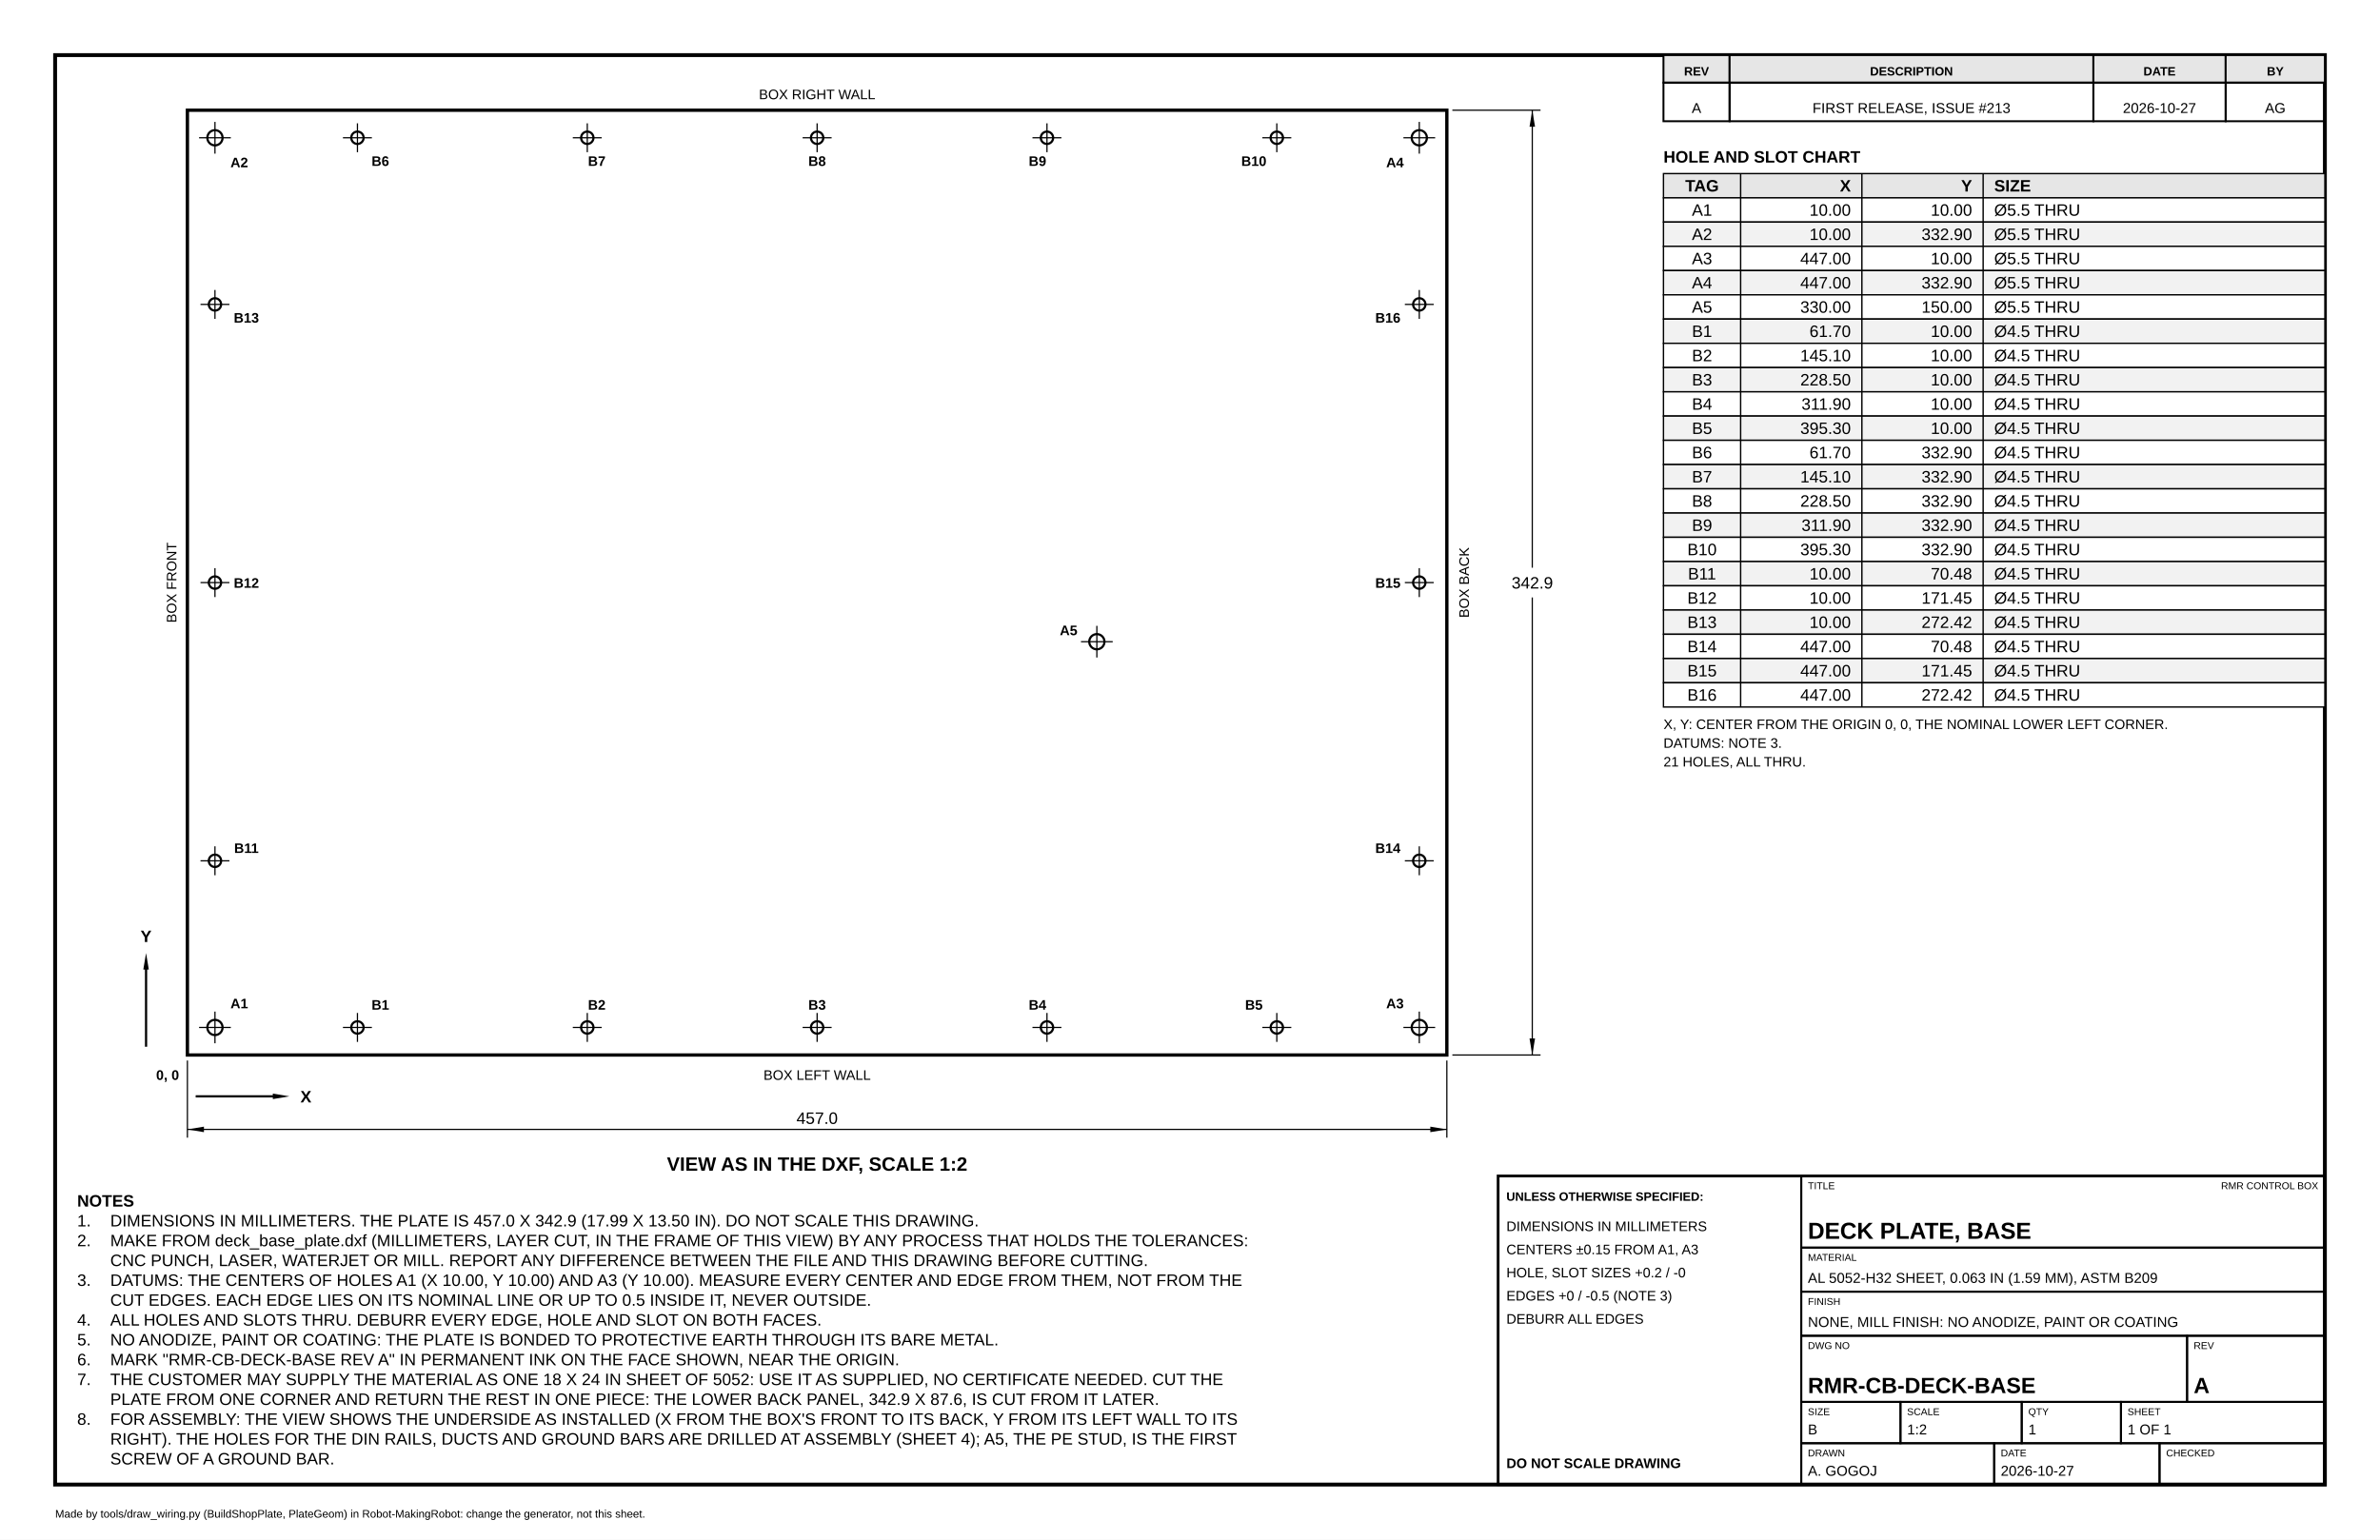
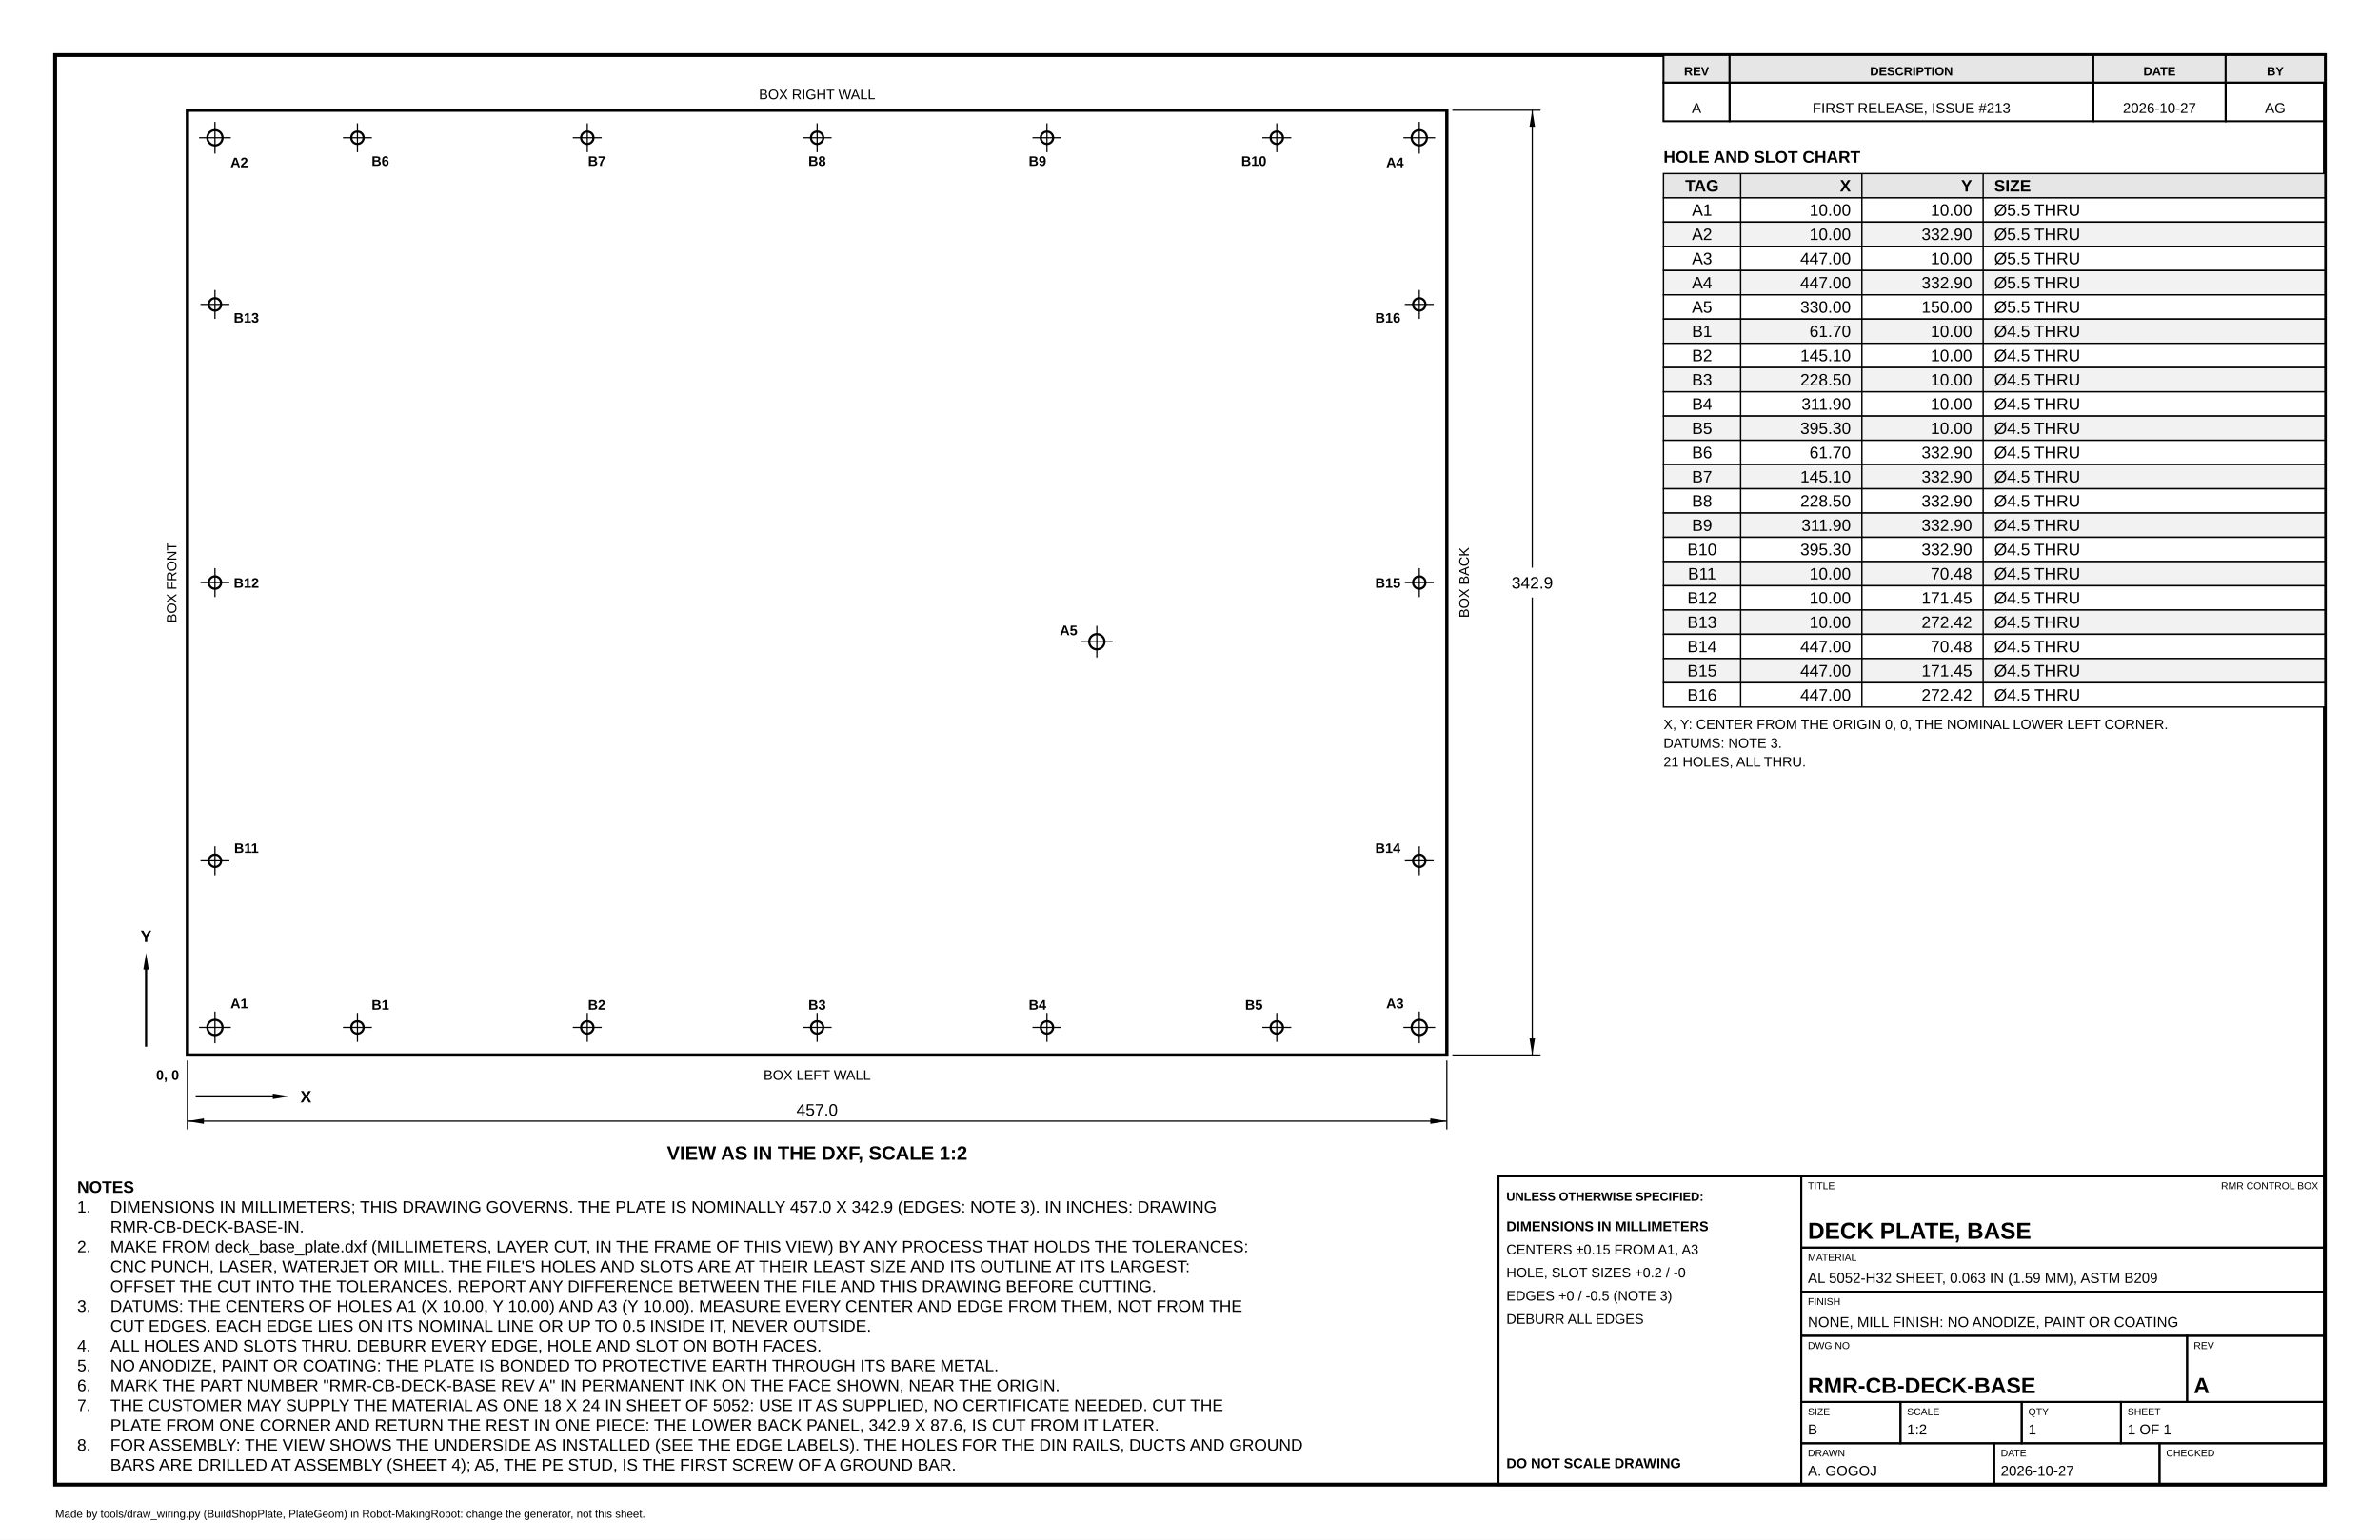
<svg xmlns="http://www.w3.org/2000/svg" width="17in" height="11in" viewBox="0 0 431.8 279.4">
  <style>
text{font-family:Arial,Helvetica,sans-serif;fill:#000}
path,line{fill:none;stroke-linecap:butt;stroke-linejoin:miter}
.ac{stroke:#CC3311;stroke-width:.6}
.va{stroke:#0077BB;stroke-width:.5}
.ve{stroke:#EE3377;stroke-width:.5}
.zp{stroke:#000;stroke-width:.55}
.zs{stroke:#33BBEE;stroke-width:.5}
.pe{stroke:#009988;stroke-width:.45;stroke-dasharray:2.4 .7 .5 .7}
.lv{stroke:#EE7733;stroke-width:.42}
.sg{stroke:#000;stroke-width:.22}
.zl{stroke:#000;stroke-width:.3}
.cb{stroke:#000;stroke-width:.85}
.sgc{stroke:#000;stroke-width:.5}
.mo{stroke:#000;stroke-width:.3}
.un{stroke-dasharray:1.1 .8}
.mech{stroke:#000;stroke-width:.2;stroke-dasharray:.8 .6}
.sym{stroke:#000;stroke-width:.32;fill:none}
.symf{stroke:#000;stroke-width:.32;fill:#fff}
.bx{fill:#fff;stroke:#000;stroke-width:.3}
.bxl{fill:#fff;stroke:#000;stroke-width:.22}
.frame{fill:none;stroke:#000;stroke-width:.4}
.zone{fill:none;stroke:#888;stroke-width:.2;stroke-dasharray:1.5 1}
.rail{fill:#d9d9d9;stroke:#666;stroke-width:.2}
.duct{fill:#f3f3f3;stroke:#999;stroke-width:.2}
.dot{stroke:none}
</style>
  <rect x="0" y="0" width="431.8" height="279.4" fill="#fff" />
  <rect x="10" y="10" width="411.8" height="259.4" fill="none" stroke="#000" stroke-width=".7" />
  <path d="M34 191.45 L262.5 191.45 L262.5 20 L34 20 Z" style="fill:#fff" stroke="#000" stroke-width="0.6" />
  <circle cx="39" cy="186.45" r="1.38" fill="#fff" stroke="#000" stroke-width="0.4" />
  <circle cx="39" cy="25" r="1.38" fill="#fff" stroke="#000" stroke-width="0.4" />
  <circle cx="257.5" cy="186.45" r="1.38" fill="#fff" stroke="#000" stroke-width="0.4" />
  <circle cx="257.5" cy="25" r="1.38" fill="#fff" stroke="#000" stroke-width="0.4" />
  <circle cx="64.85" cy="186.45" r="1.12" fill="#fff" stroke="#000" stroke-width="0.4" />
  <circle cx="106.55" cy="186.45" r="1.12" fill="#fff" stroke="#000" stroke-width="0.4" />
  <circle cx="148.25" cy="186.45" r="1.12" fill="#fff" stroke="#000" stroke-width="0.4" />
  <circle cx="189.95" cy="186.45" r="1.12" fill="#fff" stroke="#000" stroke-width="0.4" />
  <circle cx="231.65" cy="186.45" r="1.12" fill="#fff" stroke="#000" stroke-width="0.4" />
  <circle cx="64.85" cy="25" r="1.12" fill="#fff" stroke="#000" stroke-width="0.4" />
  <circle cx="106.55" cy="25" r="1.12" fill="#fff" stroke="#000" stroke-width="0.4" />
  <circle cx="148.25" cy="25" r="1.12" fill="#fff" stroke="#000" stroke-width="0.4" />
  <circle cx="189.95" cy="25" r="1.12" fill="#fff" stroke="#000" stroke-width="0.4" />
  <circle cx="231.65" cy="25" r="1.12" fill="#fff" stroke="#000" stroke-width="0.4" />
  <circle cx="39" cy="156.21" r="1.12" fill="#fff" stroke="#000" stroke-width="0.4" />
  <circle cx="39" cy="105.72" r="1.12" fill="#fff" stroke="#000" stroke-width="0.4" />
  <circle cx="39" cy="55.24" r="1.12" fill="#fff" stroke="#000" stroke-width="0.4" />
  <circle cx="257.5" cy="156.21" r="1.12" fill="#fff" stroke="#000" stroke-width="0.4" />
  <circle cx="257.5" cy="105.72" r="1.12" fill="#fff" stroke="#000" stroke-width="0.4" />
  <circle cx="257.5" cy="55.24" r="1.12" fill="#fff" stroke="#000" stroke-width="0.4" />
  <circle cx="199" cy="116.45" r="1.38" fill="#fff" stroke="#000" stroke-width="0.4" />
  <path class="sg" d="M36.12 186.45 L41.88 186.45" />
  <path class="sg" d="M39 183.57 L39 189.32" />
  <path class="sg" d="M36.12 25 L41.88 25" />
  <path class="sg" d="M39 22.12 L39 27.88" />
  <path class="sg" d="M254.62 186.45 L260.38 186.45" />
  <path class="sg" d="M257.5 183.57 L257.5 189.32" />
  <path class="sg" d="M254.62 25 L260.38 25" />
  <path class="sg" d="M257.5 22.12 L257.5 27.88" />
  <path class="sg" d="M196.12 116.45 L201.88 116.45" />
  <path class="sg" d="M199 113.57 L199 119.32" />
  <path class="sg" d="M62.22 186.45 L67.47 186.45" />
  <path class="sg" d="M64.85 183.82 L64.85 189.07" />
  <path class="sg" d="M103.92 186.45 L109.17 186.45" />
  <path class="sg" d="M106.55 183.82 L106.55 189.07" />
  <path class="sg" d="M145.62 186.45 L150.88 186.45" />
  <path class="sg" d="M148.25 183.82 L148.25 189.07" />
  <path class="sg" d="M187.32 186.45 L192.57 186.45" />
  <path class="sg" d="M189.95 183.82 L189.95 189.07" />
  <path class="sg" d="M229.03 186.45 L234.28 186.45" />
  <path class="sg" d="M231.65 183.82 L231.65 189.07" />
  <path class="sg" d="M62.22 25 L67.47 25" />
  <path class="sg" d="M64.85 22.38 L64.85 27.62" />
  <path class="sg" d="M103.92 25 L109.17 25" />
  <path class="sg" d="M106.55 22.38 L106.55 27.62" />
  <path class="sg" d="M145.62 25 L150.88 25" />
  <path class="sg" d="M148.25 22.38 L148.25 27.62" />
  <path class="sg" d="M187.32 25 L192.57 25" />
  <path class="sg" d="M189.95 22.38 L189.95 27.62" />
  <path class="sg" d="M229.03 25 L234.28 25" />
  <path class="sg" d="M231.65 22.38 L231.65 27.62" />
  <path class="sg" d="M36.38 156.21 L41.62 156.21" />
  <path class="sg" d="M39 153.58 L39 158.83" />
  <path class="sg" d="M36.38 105.72 L41.62 105.72" />
  <path class="sg" d="M39 103.1 L39 108.35" />
  <path class="sg" d="M36.38 55.24 L41.62 55.24" />
  <path class="sg" d="M39 52.62 L39 57.87" />
  <path class="sg" d="M254.88 156.21 L260.12 156.21" />
  <path class="sg" d="M257.5 153.58 L257.5 158.83" />
  <path class="sg" d="M254.88 105.72 L260.12 105.72" />
  <path class="sg" d="M257.5 103.1 L257.5 108.35" />
  <path class="sg" d="M254.88 55.24 L260.12 55.24" />
  <path class="sg" d="M257.5 52.62 L257.5 57.87" />
  <path d="M35.5 198.95 H50 M26.5 189.95 V175.45" stroke="#000" stroke-width=".4" />
  <path d="M52.5 198.95 L49.5 199.45 L49.5 198.45 Z" style="fill:#000" stroke="none" />
  <path d="M26.5 172.95 L27 175.95 L26 175.95 Z" style="fill:#000" stroke="none" />
-   <path class="sg" d="M34 192.45 L34 206.45" />
-   <path class="sg" d="M262.5 192.45 L262.5 206.45" />
-   <path class="sg" d="M34 204.95 L262.5 204.95" />
-   <path d="M34 204.95 L37 204.45 L37 205.45 Z" style="fill:#000" stroke="none" />
-   <path d="M262.5 204.95 L259.5 205.45 L259.5 204.45 Z" style="fill:#000" stroke="none" />
+   <path class="sg" d="M34 192.45 L34 204.95" />
+   <path class="sg" d="M262.5 192.45 L262.5 204.95" />
+   <path class="sg" d="M34 203.45 L262.5 203.45" />
+   <path d="M34 203.45 L37 202.95 L37 203.95 Z" style="fill:#000" stroke="none" />
+   <path d="M262.5 203.45 L259.5 203.95 L259.5 202.95 Z" style="fill:#000" stroke="none" />
  <path class="sg" d="M263.5 20 L279.5 20" />
  <path class="sg" d="M263.5 191.45 L279.5 191.45" />
  <path class="sg" d="M278 20 L278 103.02" />
  <path class="sg" d="M278 108.42 L278 191.45" />
  <path d="M278 20 L278.5 23 L277.5 23 Z" style="fill:#000" stroke="none" />
  <path d="M278 191.45 L277.5 188.45 L278.5 188.45 Z" style="fill:#000" stroke="none" />
  <rect x="301.8" y="10" width="12" height="5" fill="#E6E6E6" stroke="#000" stroke-width=".35" />
  <rect x="301.8" y="15" width="12" height="7" fill="none" stroke="#000" stroke-width=".35" />
  <rect x="313.8" y="10" width="66" height="5" fill="#E6E6E6" stroke="#000" stroke-width=".35" />
  <rect x="313.8" y="15" width="66" height="7" fill="none" stroke="#000" stroke-width=".35" />
  <rect x="379.8" y="10" width="24" height="5" fill="#E6E6E6" stroke="#000" stroke-width=".35" />
  <rect x="379.8" y="15" width="24" height="7" fill="none" stroke="#000" stroke-width=".35" />
  <rect x="403.8" y="10" width="18" height="5" fill="#E6E6E6" stroke="#000" stroke-width=".35" />
  <rect x="403.8" y="15" width="18" height="7" fill="none" stroke="#000" stroke-width=".35" />
  <rect x="301.8" y="31.5" width="120" height="4.4" fill="#E6E6E6" stroke="#000" stroke-width=".25" />
  <rect x="301.8" y="35.9" width="120" height="4.4" fill="#fff" stroke="#000" stroke-width=".25" />
  <rect x="301.8" y="40.3" width="120" height="4.4" fill="#F2F2F2" stroke="#000" stroke-width=".25" />
  <rect x="301.8" y="44.7" width="120" height="4.4" fill="#fff" stroke="#000" stroke-width=".25" />
  <rect x="301.8" y="49.1" width="120" height="4.4" fill="#F2F2F2" stroke="#000" stroke-width=".25" />
  <rect x="301.8" y="53.5" width="120" height="4.4" fill="#fff" stroke="#000" stroke-width=".25" />
  <rect x="301.8" y="57.9" width="120" height="4.4" fill="#F2F2F2" stroke="#000" stroke-width=".25" />
  <rect x="301.8" y="62.3" width="120" height="4.4" fill="#fff" stroke="#000" stroke-width=".25" />
  <rect x="301.8" y="66.7" width="120" height="4.4" fill="#F2F2F2" stroke="#000" stroke-width=".25" />
  <rect x="301.8" y="71.1" width="120" height="4.4" fill="#fff" stroke="#000" stroke-width=".25" />
  <rect x="301.8" y="75.5" width="120" height="4.4" fill="#F2F2F2" stroke="#000" stroke-width=".25" />
  <rect x="301.8" y="79.9" width="120" height="4.4" fill="#fff" stroke="#000" stroke-width=".25" />
  <rect x="301.8" y="84.3" width="120" height="4.4" fill="#F2F2F2" stroke="#000" stroke-width=".25" />
  <rect x="301.8" y="88.7" width="120" height="4.4" fill="#fff" stroke="#000" stroke-width=".25" />
  <rect x="301.8" y="93.1" width="120" height="4.4" fill="#F2F2F2" stroke="#000" stroke-width=".25" />
  <rect x="301.8" y="97.5" width="120" height="4.4" fill="#fff" stroke="#000" stroke-width=".25" />
  <rect x="301.8" y="101.9" width="120" height="4.4" fill="#F2F2F2" stroke="#000" stroke-width=".25" />
  <rect x="301.8" y="106.3" width="120" height="4.4" fill="#fff" stroke="#000" stroke-width=".25" />
  <rect x="301.8" y="110.7" width="120" height="4.4" fill="#F2F2F2" stroke="#000" stroke-width=".25" />
  <rect x="301.8" y="115.1" width="120" height="4.4" fill="#fff" stroke="#000" stroke-width=".25" />
  <rect x="301.8" y="119.5" width="120" height="4.4" fill="#F2F2F2" stroke="#000" stroke-width=".25" />
  <rect x="301.8" y="123.9" width="120" height="4.4" fill="#fff" stroke="#000" stroke-width=".25" />
  <path d="M315.8 31.5 V128.3" stroke="#000" stroke-width=".25" />
  <path d="M337.8 31.5 V128.3" stroke="#000" stroke-width=".25" />
  <path d="M359.8 31.5 V128.3" stroke="#000" stroke-width=".25" />
  <rect x="271.8" y="213.4" width="150" height="56" fill="none" stroke="#000" stroke-width=".5" />
  <path d="M326.8 213.4 V269.4" stroke="#000" stroke-width=".35" />
  <rect x="326.8" y="213.4" width="95" height="13" fill="none" stroke="#000" stroke-width=".35" />
  <rect x="326.8" y="226.4" width="95" height="8" fill="none" stroke="#000" stroke-width=".35" />
  <rect x="326.8" y="234.4" width="95" height="8" fill="none" stroke="#000" stroke-width=".35" />
  <rect x="326.8" y="242.4" width="70" height="12" fill="none" stroke="#000" stroke-width=".35" />
  <rect x="396.8" y="242.4" width="25" height="12" fill="none" stroke="#000" stroke-width=".35" />
  <rect x="326.8" y="254.4" width="18" height="7.5" fill="none" stroke="#000" stroke-width=".35" />
  <rect x="344.8" y="254.4" width="22" height="7.5" fill="none" stroke="#000" stroke-width=".35" />
  <rect x="366.8" y="254.4" width="18" height="7.5" fill="none" stroke="#000" stroke-width=".35" />
  <rect x="384.8" y="254.4" width="37" height="7.5" fill="none" stroke="#000" stroke-width=".35" />
  <rect x="326.8" y="261.9" width="35" height="7.5" fill="none" stroke="#000" stroke-width=".35" />
  <rect x="361.8" y="261.9" width="30" height="7.5" fill="none" stroke="#000" stroke-width=".35" />
  <rect x="391.8" y="261.9" width="30" height="7.5" fill="none" stroke="#000" stroke-width=".35" />
  <text x="43.41" y="182.97" font-size="2.5" text-anchor="middle" font-weight="bold">A1</text>
  <text x="43.41" y="30.35" font-size="2.5" text-anchor="middle" font-weight="bold">A2</text>
  <text x="253.09" y="182.97" font-size="2.5" text-anchor="middle" font-weight="bold">A3</text>
  <text x="253.09" y="30.35" font-size="2.5" text-anchor="middle" font-weight="bold">A4</text>
  <text x="193.88" y="115.26" font-size="2.5" text-anchor="middle" font-weight="bold">A5</text>
  <text x="69.01" y="183.22" font-size="2.5" text-anchor="middle" font-weight="bold">B1</text>
  <text x="108.27" y="183.22" font-size="2.5" text-anchor="middle" font-weight="bold">B2</text>
  <text x="148.25" y="183.22" font-size="2.5" text-anchor="middle" font-weight="bold">B3</text>
  <text x="188.23" y="183.22" font-size="2.5" text-anchor="middle" font-weight="bold">B4</text>
  <text x="227.49" y="183.22" font-size="2.5" text-anchor="middle" font-weight="bold">B5</text>
  <text x="69.01" y="30.1" font-size="2.5" text-anchor="middle" font-weight="bold">B6</text>
  <text x="108.27" y="30.1" font-size="2.5" text-anchor="middle" font-weight="bold">B7</text>
  <text x="148.25" y="30.1" font-size="2.5" text-anchor="middle" font-weight="bold">B8</text>
  <text x="188.23" y="30.1" font-size="2.5" text-anchor="middle" font-weight="bold">B9</text>
  <text x="227.49" y="30.1" font-size="2.5" text-anchor="middle" font-weight="bold">B10</text>
  <text x="44.7" y="154.78" font-size="2.5" text-anchor="middle" font-weight="bold">B11</text>
  <text x="44.7" y="106.66" font-size="2.5" text-anchor="middle" font-weight="bold">B12</text>
  <text x="44.7" y="58.54" font-size="2.5" text-anchor="middle" font-weight="bold">B13</text>
  <text x="251.8" y="154.78" font-size="2.5" text-anchor="middle" font-weight="bold">B14</text>
  <text x="251.8" y="106.66" font-size="2.5" text-anchor="middle" font-weight="bold">B15</text>
  <text x="251.8" y="58.54" font-size="2.5" text-anchor="middle" font-weight="bold">B16</text>
  <text x="148.25" y="18" font-size="2.5" text-anchor="middle">BOX RIGHT WALL</text>
  <text x="148.25" y="195.95" font-size="2.5" text-anchor="middle">BOX LEFT WALL</text>
  <text x="32" y="105.72" font-size="2.5" text-anchor="middle" transform="rotate(-90 32 105.72)">BOX FRONT</text>
  <text x="266.5" y="105.72" font-size="2.5" text-anchor="middle" transform="rotate(-90 266.5 105.72)">BOX BACK</text>
  <text x="54.5" y="200.05" font-size="3" font-weight="bold">X</text>
  <text x="26.5" y="170.95" font-size="3" text-anchor="middle" font-weight="bold">Y</text>
  <text x="32.5" y="195.95" font-size="2.5" text-anchor="end" font-weight="bold">0, 0</text>
-   <text x="148.25" y="203.95" font-size="3" text-anchor="middle">457.0</text>
+   <text x="148.25" y="202.45" font-size="3" text-anchor="middle">457.0</text>
  <text x="278" y="106.8" font-size="3" text-anchor="middle">342.9</text>
-   <text x="148.25" y="212.45" font-size="3.5" text-anchor="middle" font-weight="bold">VIEW AS IN THE DXF, SCALE 1:2</text>
-   <text x="14" y="218.95" font-size="3" font-weight="bold">NOTES</text>
-   <text x="14" y="222.55" font-size="3">1.</text>
-   <text x="20" y="222.55" font-size="3">DIMENSIONS IN MILLIMETERS. THE PLATE IS 457.0 X 342.9 (17.99 X 13.50 IN). DO NOT SCALE THIS DRAWING.</text>
-   <text x="14" y="226.15" font-size="3">2.</text>
-   <text x="20" y="226.15" font-size="3">MAKE FROM deck_base_plate.dxf (MILLIMETERS, LAYER CUT, IN THE FRAME OF THIS VIEW) BY ANY PROCESS THAT HOLDS THE TOLERANCES:</text>
-   <text x="20" y="229.75" font-size="3">CNC PUNCH, LASER, WATERJET OR MILL. REPORT ANY DIFFERENCE BETWEEN THE FILE AND THIS DRAWING BEFORE CUTTING.</text>
-   <text x="14" y="233.35" font-size="3">3.</text>
-   <text x="20" y="233.35" font-size="3">DATUMS: THE CENTERS OF HOLES A1 (X 10.00, Y 10.00) AND A3 (Y 10.00). MEASURE EVERY CENTER AND EDGE FROM THEM, NOT FROM THE</text>
-   <text x="20" y="236.95" font-size="3">CUT EDGES. EACH EDGE LIES ON ITS NOMINAL LINE OR UP TO 0.5 INSIDE IT, NEVER OUTSIDE.</text>
-   <text x="14" y="240.55" font-size="3">4.</text>
-   <text x="20" y="240.55" font-size="3">ALL HOLES AND SLOTS THRU. DEBURR EVERY EDGE, HOLE AND SLOT ON BOTH FACES.</text>
-   <text x="14" y="244.15" font-size="3">5.</text>
-   <text x="20" y="244.15" font-size="3">NO ANODIZE, PAINT OR COATING: THE PLATE IS BONDED TO PROTECTIVE EARTH THROUGH ITS BARE METAL.</text>
-   <text x="14" y="247.75" font-size="3">6.</text>
-   <text x="20" y="247.75" font-size="3">MARK "RMR-CB-DECK-BASE REV A" IN PERMANENT INK ON THE FACE SHOWN, NEAR THE ORIGIN.</text>
-   <text x="14" y="251.35" font-size="3">7.</text>
-   <text x="20" y="251.35" font-size="3">THE CUSTOMER MAY SUPPLY THE MATERIAL AS ONE 18 X 24 IN SHEET OF 5052: USE IT AS SUPPLIED, NO CERTIFICATE NEEDED. CUT THE</text>
-   <text x="20" y="254.95" font-size="3">PLATE FROM ONE CORNER AND RETURN THE REST IN ONE PIECE: THE LOWER BACK PANEL, 342.9 X 87.6, IS CUT FROM IT LATER.</text>
-   <text x="14" y="258.55" font-size="3">8.</text>
-   <text x="20" y="258.55" font-size="3">FOR ASSEMBLY: THE VIEW SHOWS THE UNDERSIDE AS INSTALLED (X FROM THE BOX'S FRONT TO ITS BACK, Y FROM ITS LEFT WALL TO ITS</text>
-   <text x="20" y="262.15" font-size="3">RIGHT). THE HOLES FOR THE DIN RAILS, DUCTS AND GROUND BARS ARE DRILLED AT ASSEMBLY (SHEET 4); A5, THE PE STUD, IS THE FIRST</text>
-   <text x="20" y="265.75" font-size="3">SCREW OF A GROUND BAR.</text>
+   <text x="148.25" y="210.45" font-size="3.5" text-anchor="middle" font-weight="bold">VIEW AS IN THE DXF, SCALE 1:2</text>
+   <text x="14" y="216.45" font-size="3" font-weight="bold">NOTES</text>
+   <text x="14" y="220.05" font-size="3">1.</text>
+   <text x="20" y="220.05" font-size="3">DIMENSIONS IN MILLIMETERS; THIS DRAWING GOVERNS. THE PLATE IS NOMINALLY 457.0 X 342.9 (EDGES: NOTE 3). IN INCHES: DRAWING</text>
+   <text x="20" y="223.65" font-size="3">RMR-CB-DECK-BASE-IN.</text>
+   <text x="14" y="227.25" font-size="3">2.</text>
+   <text x="20" y="227.25" font-size="3">MAKE FROM deck_base_plate.dxf (MILLIMETERS, LAYER CUT, IN THE FRAME OF THIS VIEW) BY ANY PROCESS THAT HOLDS THE TOLERANCES:</text>
+   <text x="20" y="230.85" font-size="3">CNC PUNCH, LASER, WATERJET OR MILL. THE FILE'S HOLES AND SLOTS ARE AT THEIR LEAST SIZE AND ITS OUTLINE AT ITS LARGEST:</text>
+   <text x="20" y="234.45" font-size="3">OFFSET THE CUT INTO THE TOLERANCES. REPORT ANY DIFFERENCE BETWEEN THE FILE AND THIS DRAWING BEFORE CUTTING.</text>
+   <text x="14" y="238.05" font-size="3">3.</text>
+   <text x="20" y="238.05" font-size="3">DATUMS: THE CENTERS OF HOLES A1 (X 10.00, Y 10.00) AND A3 (Y 10.00). MEASURE EVERY CENTER AND EDGE FROM THEM, NOT FROM THE</text>
+   <text x="20" y="241.65" font-size="3">CUT EDGES. EACH EDGE LIES ON ITS NOMINAL LINE OR UP TO 0.5 INSIDE IT, NEVER OUTSIDE.</text>
+   <text x="14" y="245.25" font-size="3">4.</text>
+   <text x="20" y="245.25" font-size="3">ALL HOLES AND SLOTS THRU. DEBURR EVERY EDGE, HOLE AND SLOT ON BOTH FACES.</text>
+   <text x="14" y="248.85" font-size="3">5.</text>
+   <text x="20" y="248.85" font-size="3">NO ANODIZE, PAINT OR COATING: THE PLATE IS BONDED TO PROTECTIVE EARTH THROUGH ITS BARE METAL.</text>
+   <text x="14" y="252.45" font-size="3">6.</text>
+   <text x="20" y="252.45" font-size="3">MARK THE PART NUMBER "RMR-CB-DECK-BASE REV A" IN PERMANENT INK ON THE FACE SHOWN, NEAR THE ORIGIN.</text>
+   <text x="14" y="256.05" font-size="3">7.</text>
+   <text x="20" y="256.05" font-size="3">THE CUSTOMER MAY SUPPLY THE MATERIAL AS ONE 18 X 24 IN SHEET OF 5052: USE IT AS SUPPLIED, NO CERTIFICATE NEEDED. CUT THE</text>
+   <text x="20" y="259.65" font-size="3">PLATE FROM ONE CORNER AND RETURN THE REST IN ONE PIECE: THE LOWER BACK PANEL, 342.9 X 87.6, IS CUT FROM IT LATER.</text>
+   <text x="14" y="263.25" font-size="3">8.</text>
+   <text x="20" y="263.25" font-size="3">FOR ASSEMBLY: THE VIEW SHOWS THE UNDERSIDE AS INSTALLED (SEE THE EDGE LABELS). THE HOLES FOR THE DIN RAILS, DUCTS AND GROUND</text>
+   <text x="20" y="266.85" font-size="3">BARS ARE DRILLED AT ASSEMBLY (SHEET 4); A5, THE PE STUD, IS THE FIRST SCREW OF A GROUND BAR.</text>
  <text x="307.8" y="13.7" font-size="2.2" text-anchor="middle" font-weight="bold">REV</text>
  <text x="307.8" y="20.5" font-size="2.6" text-anchor="middle">A</text>
  <text x="346.8" y="13.7" font-size="2.2" text-anchor="middle" font-weight="bold">DESCRIPTION</text>
  <text x="346.8" y="20.5" font-size="2.6" text-anchor="middle">FIRST RELEASE, ISSUE #213</text>
  <text x="391.8" y="13.7" font-size="2.2" text-anchor="middle" font-weight="bold">DATE</text>
  <text x="391.8" y="20.5" font-size="2.6" text-anchor="middle">2026-10-27</text>
  <text x="412.8" y="13.7" font-size="2.2" text-anchor="middle" font-weight="bold">BY</text>
  <text x="412.8" y="20.5" font-size="2.6" text-anchor="middle">AG</text>
  <text x="301.8" y="29.5" font-size="3" font-weight="bold">HOLE AND SLOT CHART</text>
  <text x="308.8" y="34.75" font-size="3" text-anchor="middle" font-weight="bold">TAG</text>
  <text x="335.8" y="34.75" font-size="3" text-anchor="end" font-weight="bold">X</text>
  <text x="357.8" y="34.75" font-size="3" text-anchor="end" font-weight="bold">Y</text>
  <text x="361.8" y="34.75" font-size="3" font-weight="bold">SIZE</text>
  <text x="308.8" y="39.15" font-size="3" text-anchor="middle">A1</text>
  <text x="335.8" y="39.15" font-size="3" text-anchor="end">10.00</text>
  <text x="357.8" y="39.15" font-size="3" text-anchor="end">10.00</text>
  <text x="361.8" y="39.15" font-size="3">Ø5.5 THRU</text>
  <text x="308.8" y="43.55" font-size="3" text-anchor="middle">A2</text>
  <text x="335.8" y="43.55" font-size="3" text-anchor="end">10.00</text>
  <text x="357.8" y="43.55" font-size="3" text-anchor="end">332.90</text>
  <text x="361.8" y="43.55" font-size="3">Ø5.5 THRU</text>
  <text x="308.8" y="47.95" font-size="3" text-anchor="middle">A3</text>
  <text x="335.8" y="47.95" font-size="3" text-anchor="end">447.00</text>
  <text x="357.8" y="47.95" font-size="3" text-anchor="end">10.00</text>
  <text x="361.8" y="47.95" font-size="3">Ø5.5 THRU</text>
  <text x="308.8" y="52.35" font-size="3" text-anchor="middle">A4</text>
  <text x="335.8" y="52.35" font-size="3" text-anchor="end">447.00</text>
  <text x="357.8" y="52.35" font-size="3" text-anchor="end">332.90</text>
  <text x="361.8" y="52.35" font-size="3">Ø5.5 THRU</text>
  <text x="308.8" y="56.75" font-size="3" text-anchor="middle">A5</text>
  <text x="335.8" y="56.75" font-size="3" text-anchor="end">330.00</text>
  <text x="357.8" y="56.75" font-size="3" text-anchor="end">150.00</text>
  <text x="361.8" y="56.75" font-size="3">Ø5.5 THRU</text>
  <text x="308.8" y="61.15" font-size="3" text-anchor="middle">B1</text>
  <text x="335.8" y="61.15" font-size="3" text-anchor="end">61.70</text>
  <text x="357.8" y="61.15" font-size="3" text-anchor="end">10.00</text>
  <text x="361.8" y="61.15" font-size="3">Ø4.5 THRU</text>
  <text x="308.8" y="65.55" font-size="3" text-anchor="middle">B2</text>
  <text x="335.8" y="65.55" font-size="3" text-anchor="end">145.10</text>
  <text x="357.8" y="65.55" font-size="3" text-anchor="end">10.00</text>
  <text x="361.8" y="65.55" font-size="3">Ø4.5 THRU</text>
  <text x="308.8" y="69.95" font-size="3" text-anchor="middle">B3</text>
  <text x="335.8" y="69.95" font-size="3" text-anchor="end">228.50</text>
  <text x="357.8" y="69.95" font-size="3" text-anchor="end">10.00</text>
  <text x="361.8" y="69.95" font-size="3">Ø4.5 THRU</text>
  <text x="308.8" y="74.35" font-size="3" text-anchor="middle">B4</text>
  <text x="335.8" y="74.35" font-size="3" text-anchor="end">311.90</text>
  <text x="357.8" y="74.35" font-size="3" text-anchor="end">10.00</text>
  <text x="361.8" y="74.35" font-size="3">Ø4.5 THRU</text>
  <text x="308.8" y="78.75" font-size="3" text-anchor="middle">B5</text>
  <text x="335.8" y="78.75" font-size="3" text-anchor="end">395.30</text>
  <text x="357.8" y="78.75" font-size="3" text-anchor="end">10.00</text>
  <text x="361.8" y="78.75" font-size="3">Ø4.5 THRU</text>
  <text x="308.8" y="83.15" font-size="3" text-anchor="middle">B6</text>
  <text x="335.8" y="83.15" font-size="3" text-anchor="end">61.70</text>
  <text x="357.8" y="83.15" font-size="3" text-anchor="end">332.90</text>
  <text x="361.8" y="83.15" font-size="3">Ø4.5 THRU</text>
  <text x="308.8" y="87.55" font-size="3" text-anchor="middle">B7</text>
  <text x="335.8" y="87.55" font-size="3" text-anchor="end">145.10</text>
  <text x="357.8" y="87.55" font-size="3" text-anchor="end">332.90</text>
  <text x="361.8" y="87.55" font-size="3">Ø4.5 THRU</text>
  <text x="308.8" y="91.95" font-size="3" text-anchor="middle">B8</text>
  <text x="335.8" y="91.95" font-size="3" text-anchor="end">228.50</text>
  <text x="357.8" y="91.95" font-size="3" text-anchor="end">332.90</text>
  <text x="361.8" y="91.95" font-size="3">Ø4.5 THRU</text>
  <text x="308.8" y="96.35" font-size="3" text-anchor="middle">B9</text>
  <text x="335.8" y="96.35" font-size="3" text-anchor="end">311.90</text>
  <text x="357.8" y="96.35" font-size="3" text-anchor="end">332.90</text>
  <text x="361.8" y="96.35" font-size="3">Ø4.5 THRU</text>
  <text x="308.8" y="100.75" font-size="3" text-anchor="middle">B10</text>
  <text x="335.8" y="100.75" font-size="3" text-anchor="end">395.30</text>
  <text x="357.8" y="100.75" font-size="3" text-anchor="end">332.90</text>
  <text x="361.8" y="100.75" font-size="3">Ø4.5 THRU</text>
  <text x="308.8" y="105.15" font-size="3" text-anchor="middle">B11</text>
  <text x="335.8" y="105.15" font-size="3" text-anchor="end">10.00</text>
  <text x="357.8" y="105.15" font-size="3" text-anchor="end">70.48</text>
  <text x="361.8" y="105.15" font-size="3">Ø4.5 THRU</text>
  <text x="308.8" y="109.55" font-size="3" text-anchor="middle">B12</text>
  <text x="335.8" y="109.55" font-size="3" text-anchor="end">10.00</text>
  <text x="357.8" y="109.55" font-size="3" text-anchor="end">171.45</text>
  <text x="361.8" y="109.55" font-size="3">Ø4.5 THRU</text>
  <text x="308.8" y="113.95" font-size="3" text-anchor="middle">B13</text>
  <text x="335.8" y="113.95" font-size="3" text-anchor="end">10.00</text>
  <text x="357.8" y="113.95" font-size="3" text-anchor="end">272.42</text>
  <text x="361.8" y="113.95" font-size="3">Ø4.5 THRU</text>
  <text x="308.8" y="118.35" font-size="3" text-anchor="middle">B14</text>
  <text x="335.8" y="118.35" font-size="3" text-anchor="end">447.00</text>
  <text x="357.8" y="118.35" font-size="3" text-anchor="end">70.48</text>
  <text x="361.8" y="118.35" font-size="3">Ø4.5 THRU</text>
  <text x="308.8" y="122.75" font-size="3" text-anchor="middle">B15</text>
  <text x="335.8" y="122.75" font-size="3" text-anchor="end">447.00</text>
  <text x="357.8" y="122.75" font-size="3" text-anchor="end">171.45</text>
  <text x="361.8" y="122.75" font-size="3">Ø4.5 THRU</text>
  <text x="308.8" y="127.15" font-size="3" text-anchor="middle">B16</text>
  <text x="335.8" y="127.15" font-size="3" text-anchor="end">447.00</text>
  <text x="357.8" y="127.15" font-size="3" text-anchor="end">272.42</text>
  <text x="361.8" y="127.15" font-size="3">Ø4.5 THRU</text>
  <text x="301.8" y="132.3" font-size="2.5">X, Y: CENTER FROM THE ORIGIN 0, 0, THE NOMINAL LOWER LEFT CORNER.</text>
  <text x="301.8" y="135.7" font-size="2.5">DATUMS: NOTE 3.</text>
  <text x="301.8" y="139.1" font-size="2.5">21 HOLES, ALL THRU.</text>
  <text x="273.3" y="217.9" font-size="2.2" font-weight="bold">UNLESS OTHERWISE SPECIFIED:</text>
-   <text x="273.3" y="223.4" font-size="2.5">DIMENSIONS IN MILLIMETERS</text>
+   <text x="273.3" y="223.4" font-size="2.5" font-weight="bold">DIMENSIONS IN MILLIMETERS</text>
  <text x="273.3" y="227.6" font-size="2.5">CENTERS ±0.15 FROM A1, A3</text>
  <text x="273.3" y="231.8" font-size="2.5">HOLE, SLOT SIZES +0.2 / -0</text>
  <text x="273.3" y="236" font-size="2.5">EDGES +0 / -0.5 (NOTE 3)</text>
  <text x="273.3" y="240.2" font-size="2.5">DEBURR ALL EDGES</text>
  <text x="273.3" y="266.4" font-size="2.5" font-weight="bold">DO NOT SCALE DRAWING</text>
  <text x="328" y="215.8" font-size="1.8">TITLE</text>
  <text x="328" y="224.8" font-size="4.2" font-weight="bold">DECK PLATE, BASE</text>
  <text x="420.6" y="215.8" font-size="1.8" text-anchor="end">RMR CONTROL BOX</text>
  <text x="328" y="228.8" font-size="1.8">MATERIAL</text>
  <text x="328" y="232.8" font-size="2.6">AL 5052-H32 SHEET, 0.063 IN (1.59 MM), ASTM B209</text>
  <text x="328" y="236.8" font-size="1.8">FINISH</text>
  <text x="328" y="240.8" font-size="2.6">NONE, MILL FINISH: NO ANODIZE, PAINT OR COATING</text>
  <text x="328" y="244.8" font-size="1.8">DWG NO</text>
  <text x="328" y="252.8" font-size="4" font-weight="bold">RMR-CB-DECK-BASE</text>
  <text x="398" y="244.8" font-size="1.8">REV</text>
  <text x="398" y="252.8" font-size="4" font-weight="bold">A</text>
  <text x="328" y="256.8" font-size="1.8">SIZE</text>
  <text x="328" y="260.3" font-size="2.6">B</text>
  <text x="346" y="256.8" font-size="1.8">SCALE</text>
  <text x="346" y="260.3" font-size="2.6">1:2</text>
  <text x="368" y="256.8" font-size="1.8">QTY</text>
  <text x="368" y="260.3" font-size="2.6">1</text>
  <text x="386" y="256.8" font-size="1.8">SHEET</text>
  <text x="386" y="260.3" font-size="2.6">1 OF 1</text>
  <text x="328" y="264.3" font-size="1.8">DRAWN</text>
  <text x="328" y="267.8" font-size="2.6">A. GOGOJ</text>
  <text x="363" y="264.3" font-size="1.8">DATE</text>
  <text x="363" y="267.8" font-size="2.6">2026-10-27</text>
  <text x="393" y="264.3" font-size="1.8">CHECKED</text>
  <text x="393" y="267.8" font-size="2.6" />
  <text x="10" y="275.4" font-size="2">Made by tools/draw_wiring.py (BuildShopPlate, PlateGeom) in Robot-MakingRobot: change the generator, not this sheet.</text>
</svg>
